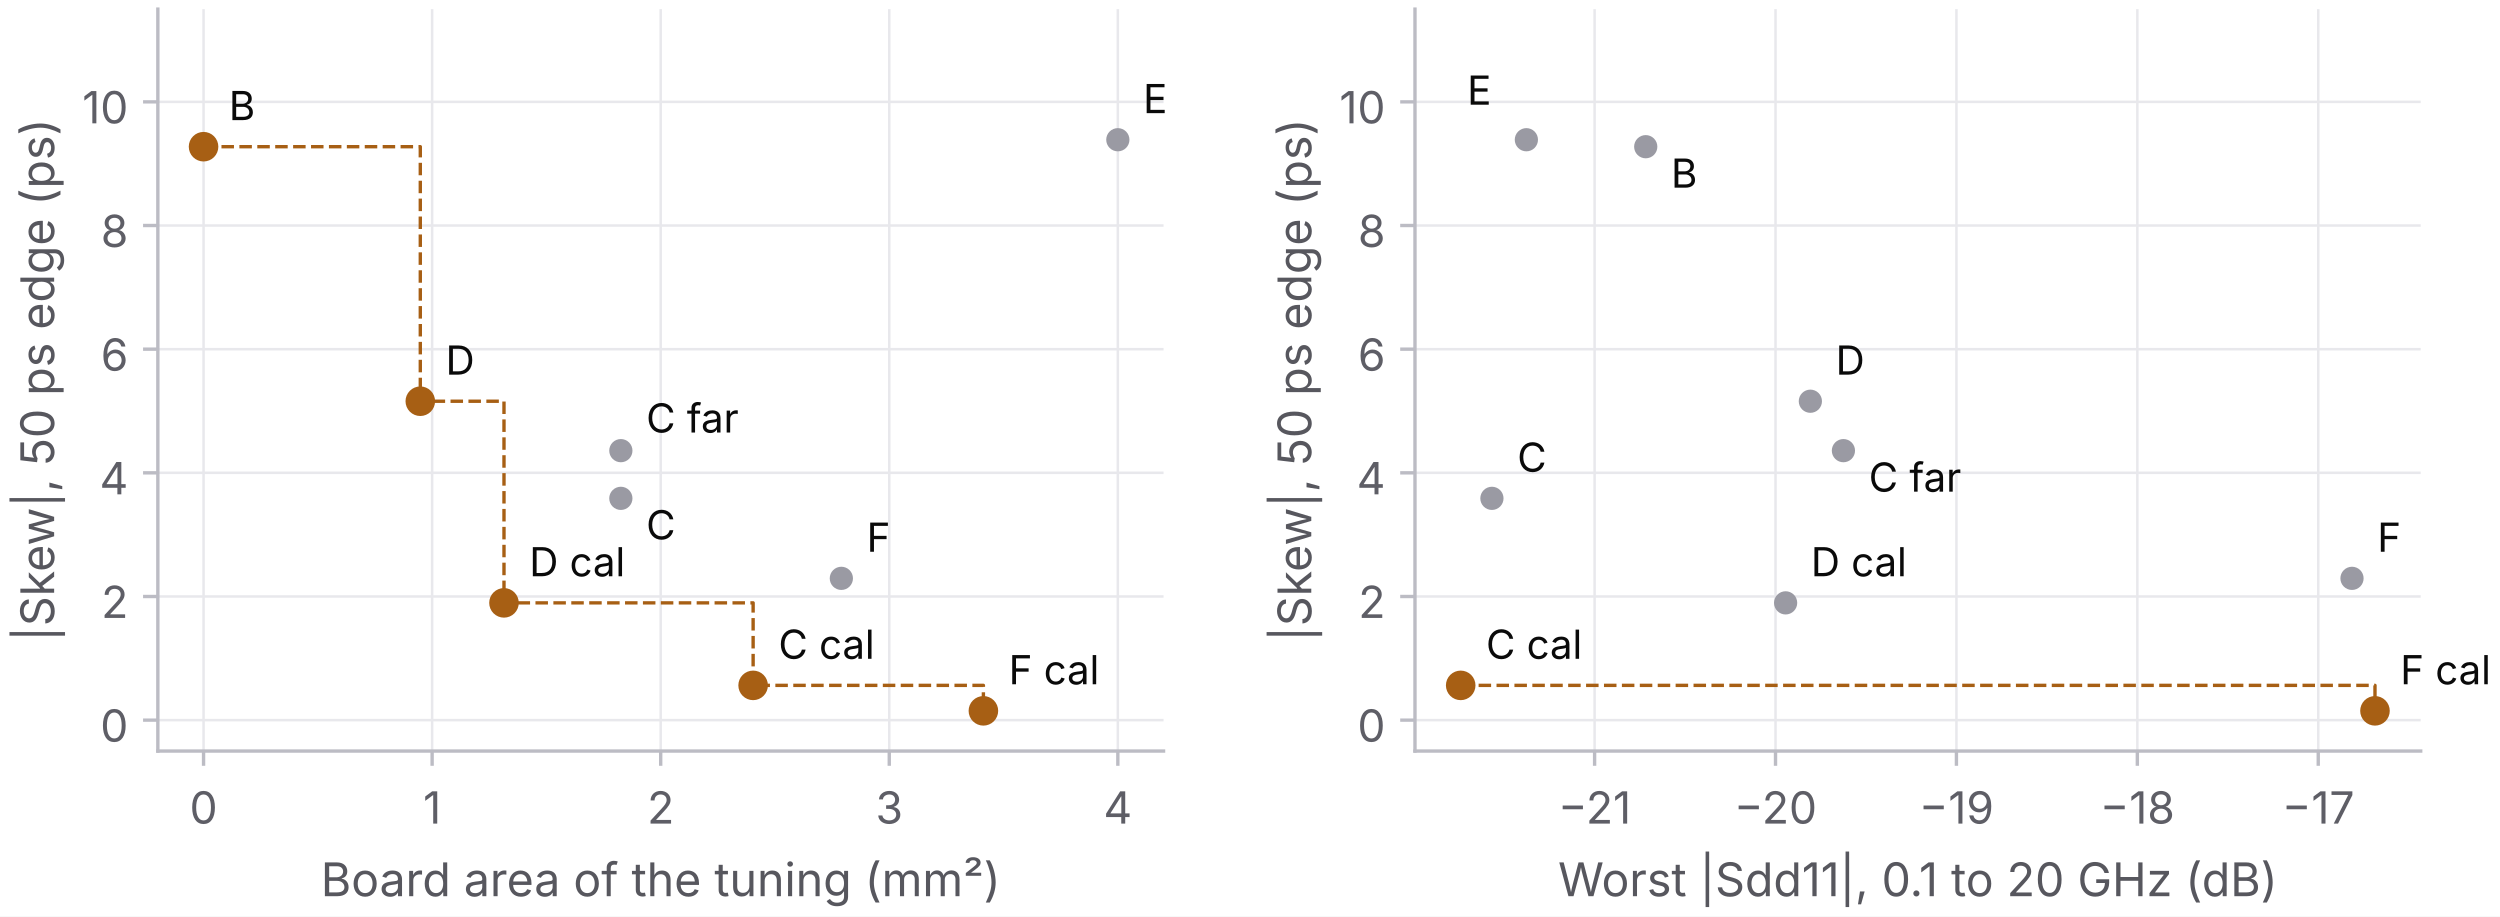
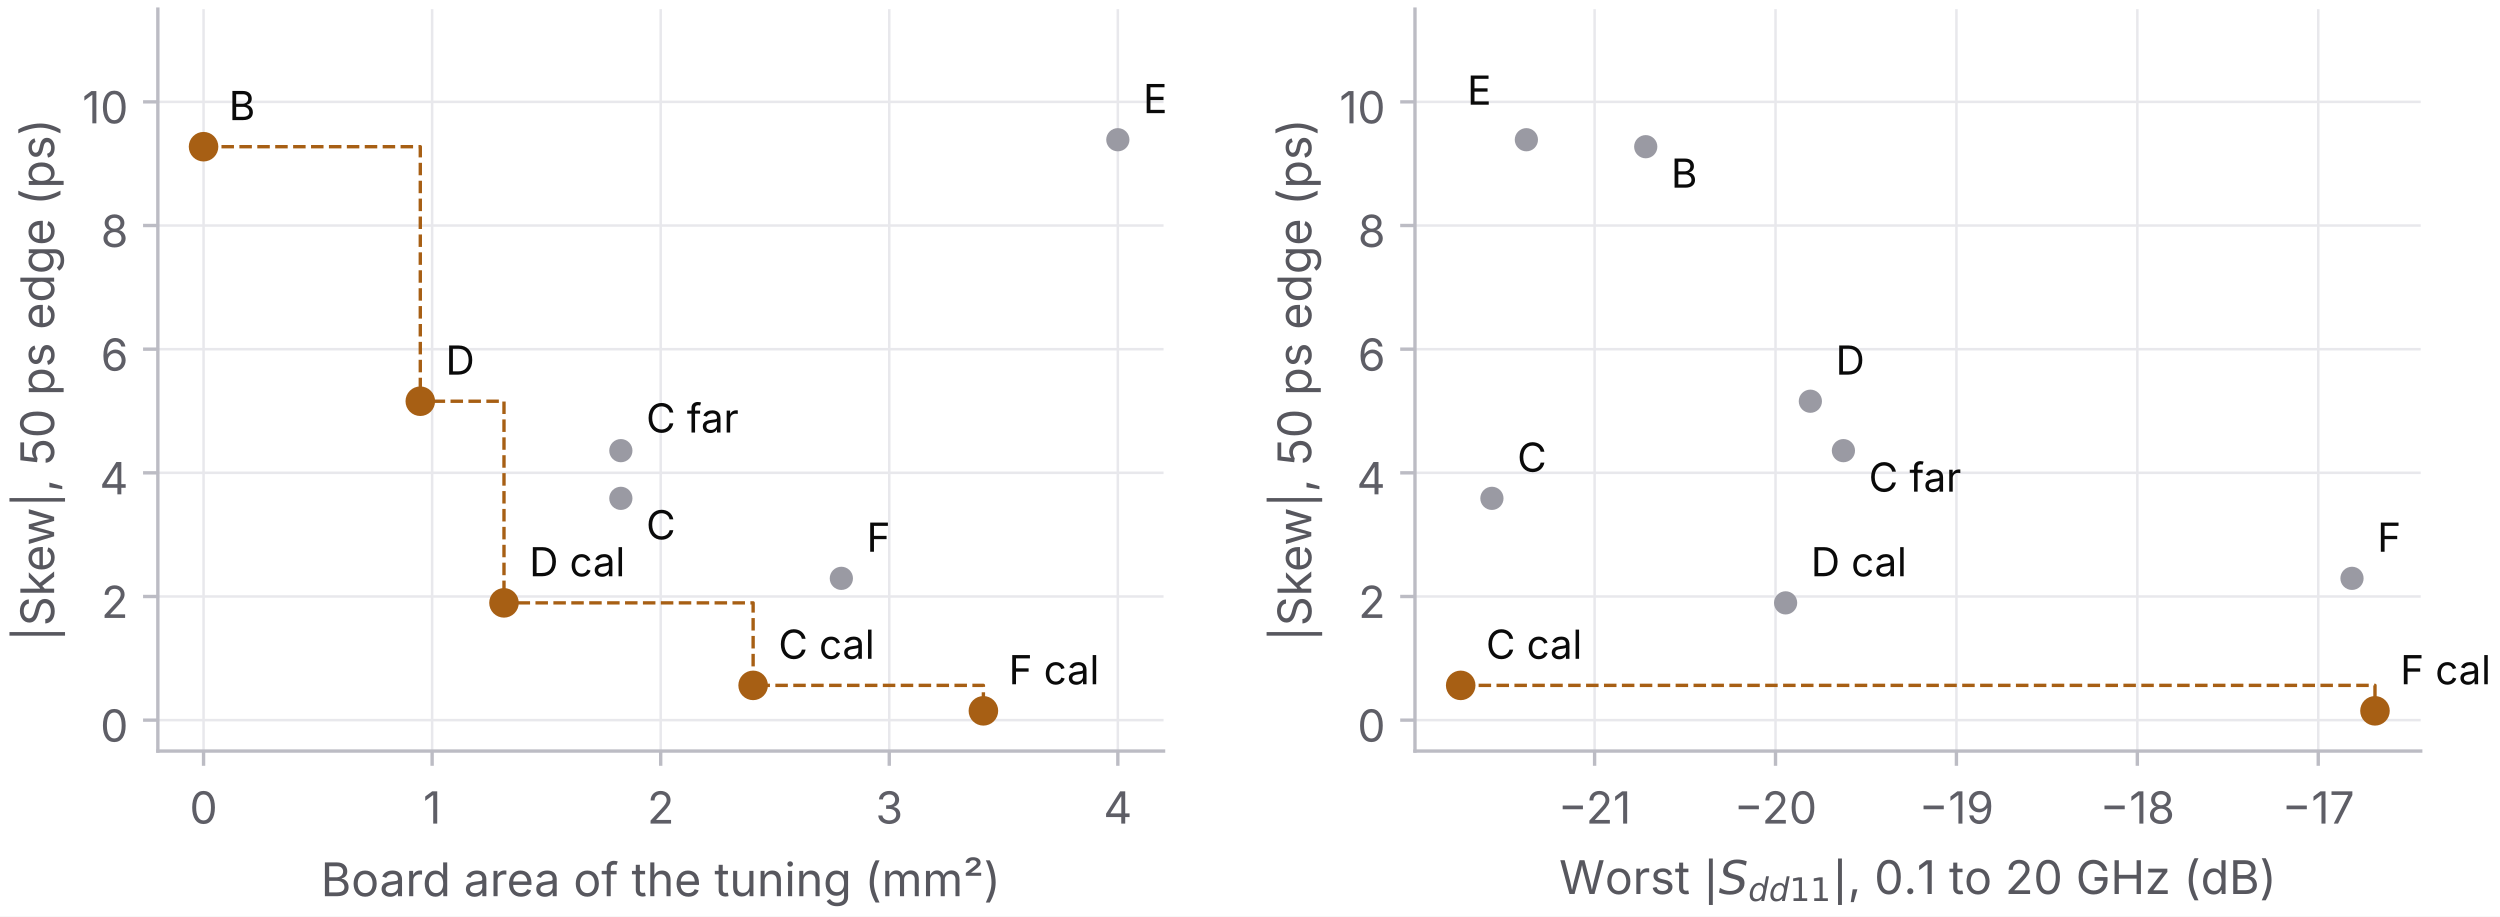
<svg xmlns="http://www.w3.org/2000/svg" xmlns:xlink="http://www.w3.org/1999/xlink" width="591.819pt" height="216.968pt" viewBox="0 0 591.819 216.968" version="1.1">
  <defs>
    <style type="text/css">*{stroke-linejoin: round; stroke-linecap: butt}</style>
  </defs>
  <g id="figure_1">
    <g id="patch_1">
      <path d="M 0 216.968  L 591.819 216.968  L 591.819 0  L 0 0  z " style="fill: #ffffff" />
    </g>
    <g id="axes_1">
      <g id="patch_2">
        <path d="M 37.365 177.794  L 275.445 177.794  L 275.445 2.16  L 37.365 2.16  z " style="fill: #ffffff" />
      </g>
      <g id="matplotlib.axis_1">
        <g id="xtick_1">
          <g id="line2d_1">
-             <path d="M 48.187 177.794  L 48.187 2.16  " clip-path="url(#pb96ea86f04)" style="fill: none; stroke: #e8e8ec; stroke-width: 0.6; stroke-linecap: round" />
+             <path d="M 48.187 177.794  L 48.187 2.16  " clip-path="url(#p24db378603)" style="fill: none; stroke: #e8e8ec; stroke-width: 0.6; stroke-linecap: round" />
          </g>
          <g id="line2d_2">
            <defs>
-               <path id="mc009c57843" d="M 0 0  L 0 3.5  " style="stroke: #bcbcc4; stroke-width: 0.8" />
+               <path id="m0e95904099" d="M 0 0  L 0 3.5  " style="stroke: #bcbcc4; stroke-width: 0.8" />
            </defs>
            <g>
-               <use xlink:href="#mc009c57843" x="48.187" y="177.794" style="fill: #bcbcc4; stroke: #bcbcc4; stroke-width: 0.8" />
+               <use xlink:href="#m0e95904099" x="48.187" y="177.794" style="fill: #bcbcc4; stroke: #bcbcc4; stroke-width: 0.8" />
            </g>
          </g>
          <g id="text_1">
            <text style="font-size: 10.5px; font-family: 'Inter'; text-anchor: middle; fill: #5e5e66" x="48.187" y="194.966" transform="rotate(-0 48.18678 194.9658)">0</text>
          </g>
        </g>
        <g id="xtick_2">
          <g id="line2d_3">
-             <path d="M 102.296 177.794  L 102.296 2.16  " clip-path="url(#pb96ea86f04)" style="fill: none; stroke: #e8e8ec; stroke-width: 0.6; stroke-linecap: round" />
+             <path d="M 102.296 177.794  L 102.296 2.16  " clip-path="url(#p24db378603)" style="fill: none; stroke: #e8e8ec; stroke-width: 0.6; stroke-linecap: round" />
          </g>
          <g id="line2d_4">
            <g>
-               <use xlink:href="#mc009c57843" x="102.296" y="177.794" style="fill: #bcbcc4; stroke: #bcbcc4; stroke-width: 0.8" />
+               <use xlink:href="#m0e95904099" x="102.296" y="177.794" style="fill: #bcbcc4; stroke: #bcbcc4; stroke-width: 0.8" />
            </g>
          </g>
          <g id="text_2">
            <text style="font-size: 10.5px; font-family: 'Inter'; text-anchor: middle; fill: #5e5e66" x="102.296" y="194.966" transform="rotate(-0 102.2959 194.9658)">1</text>
          </g>
        </g>
        <g id="xtick_3">
          <g id="line2d_5">
-             <path d="M 156.405 177.794  L 156.405 2.16  " clip-path="url(#pb96ea86f04)" style="fill: none; stroke: #e8e8ec; stroke-width: 0.6; stroke-linecap: round" />
+             <path d="M 156.405 177.794  L 156.405 2.16  " clip-path="url(#p24db378603)" style="fill: none; stroke: #e8e8ec; stroke-width: 0.6; stroke-linecap: round" />
          </g>
          <g id="line2d_6">
            <g>
-               <use xlink:href="#mc009c57843" x="156.405" y="177.794" style="fill: #bcbcc4; stroke: #bcbcc4; stroke-width: 0.8" />
+               <use xlink:href="#m0e95904099" x="156.405" y="177.794" style="fill: #bcbcc4; stroke: #bcbcc4; stroke-width: 0.8" />
            </g>
          </g>
          <g id="text_3">
            <text style="font-size: 10.5px; font-family: 'Inter'; text-anchor: middle; fill: #5e5e66" x="156.405" y="194.966" transform="rotate(-0 156.405 194.9658)">2</text>
          </g>
        </g>
        <g id="xtick_4">
          <g id="line2d_7">
-             <path d="M 210.514 177.794  L 210.514 2.16  " clip-path="url(#pb96ea86f04)" style="fill: none; stroke: #e8e8ec; stroke-width: 0.6; stroke-linecap: round" />
+             <path d="M 210.514 177.794  L 210.514 2.16  " clip-path="url(#p24db378603)" style="fill: none; stroke: #e8e8ec; stroke-width: 0.6; stroke-linecap: round" />
          </g>
          <g id="line2d_8">
            <g>
-               <use xlink:href="#mc009c57843" x="210.514" y="177.794" style="fill: #bcbcc4; stroke: #bcbcc4; stroke-width: 0.8" />
+               <use xlink:href="#m0e95904099" x="210.514" y="177.794" style="fill: #bcbcc4; stroke: #bcbcc4; stroke-width: 0.8" />
            </g>
          </g>
          <g id="text_4">
            <text style="font-size: 10.5px; font-family: 'Inter'; text-anchor: middle; fill: #5e5e66" x="210.514" y="194.966" transform="rotate(-0 210.5141 194.9658)">3</text>
          </g>
        </g>
        <g id="xtick_5">
          <g id="line2d_9">
-             <path d="M 264.623 177.794  L 264.623 2.16  " clip-path="url(#pb96ea86f04)" style="fill: none; stroke: #e8e8ec; stroke-width: 0.6; stroke-linecap: round" />
+             <path d="M 264.623 177.794  L 264.623 2.16  " clip-path="url(#p24db378603)" style="fill: none; stroke: #e8e8ec; stroke-width: 0.6; stroke-linecap: round" />
          </g>
          <g id="line2d_10">
            <g>
-               <use xlink:href="#mc009c57843" x="264.623" y="177.794" style="fill: #bcbcc4; stroke: #bcbcc4; stroke-width: 0.8" />
+               <use xlink:href="#m0e95904099" x="264.623" y="177.794" style="fill: #bcbcc4; stroke: #bcbcc4; stroke-width: 0.8" />
            </g>
          </g>
          <g id="text_5">
            <text style="font-size: 10.5px; font-family: 'Inter'; text-anchor: middle; fill: #5e5e66" x="264.623" y="194.966" transform="rotate(-0 264.6231 194.9658)">4</text>
          </g>
        </g>
        <g id="text_6">
          <text style="font-size: 11px; font-family: 'Inter'; text-anchor: middle; fill: #57575e" x="156.405" y="212.155" transform="rotate(-0 156.405 212.1548)">Board area of the tuning (mm²)</text>
        </g>
      </g>
      <g id="matplotlib.axis_2">
        <g id="ytick_1">
          <g id="line2d_11">
-             <path d="M 37.365 170.476  L 275.445 170.476  " clip-path="url(#pb96ea86f04)" style="fill: none; stroke: #e8e8ec; stroke-width: 0.6; stroke-linecap: round" />
+             <path d="M 37.365 170.476  L 275.445 170.476  " clip-path="url(#p24db378603)" style="fill: none; stroke: #e8e8ec; stroke-width: 0.6; stroke-linecap: round" />
          </g>
          <g id="line2d_12">
            <defs>
-               <path id="m4a6d0e4ff5" d="M 0 0  L -3.5 0  " style="stroke: #bcbcc4; stroke-width: 0.8" />
+               <path id="m811404ff7e" d="M 0 0  L -3.5 0  " style="stroke: #bcbcc4; stroke-width: 0.8" />
            </defs>
            <g>
-               <use xlink:href="#m4a6d0e4ff5" x="37.365" y="170.476" style="fill: #bcbcc4; stroke: #bcbcc4; stroke-width: 0.8" />
+               <use xlink:href="#m811404ff7e" x="37.365" y="170.476" style="fill: #bcbcc4; stroke: #bcbcc4; stroke-width: 0.8" />
            </g>
          </g>
          <g id="text_7">
            <text style="font-size: 10.5px; font-family: 'Inter'; text-anchor: end; fill: #5e5e66" x="30.365" y="175.562" transform="rotate(-0 30.36496 175.5618)">0</text>
          </g>
        </g>
        <g id="ytick_2">
          <g id="line2d_13">
-             <path d="M 37.365 141.204  L 275.445 141.204  " clip-path="url(#pb96ea86f04)" style="fill: none; stroke: #e8e8ec; stroke-width: 0.6; stroke-linecap: round" />
+             <path d="M 37.365 141.204  L 275.445 141.204  " clip-path="url(#p24db378603)" style="fill: none; stroke: #e8e8ec; stroke-width: 0.6; stroke-linecap: round" />
          </g>
          <g id="line2d_14">
            <g>
-               <use xlink:href="#m4a6d0e4ff5" x="37.365" y="141.204" style="fill: #bcbcc4; stroke: #bcbcc4; stroke-width: 0.8" />
+               <use xlink:href="#m811404ff7e" x="37.365" y="141.204" style="fill: #bcbcc4; stroke: #bcbcc4; stroke-width: 0.8" />
            </g>
          </g>
          <g id="text_8">
            <text style="font-size: 10.5px; font-family: 'Inter'; text-anchor: end; fill: #5e5e66" x="30.365" y="146.289" transform="rotate(-0 30.36496 146.2895)">2</text>
          </g>
        </g>
        <g id="ytick_3">
          <g id="line2d_15">
-             <path d="M 37.365 111.931  L 275.445 111.931  " clip-path="url(#pb96ea86f04)" style="fill: none; stroke: #e8e8ec; stroke-width: 0.6; stroke-linecap: round" />
+             <path d="M 37.365 111.931  L 275.445 111.931  " clip-path="url(#p24db378603)" style="fill: none; stroke: #e8e8ec; stroke-width: 0.6; stroke-linecap: round" />
          </g>
          <g id="line2d_16">
            <g>
-               <use xlink:href="#m4a6d0e4ff5" x="37.365" y="111.931" style="fill: #bcbcc4; stroke: #bcbcc4; stroke-width: 0.8" />
+               <use xlink:href="#m811404ff7e" x="37.365" y="111.931" style="fill: #bcbcc4; stroke: #bcbcc4; stroke-width: 0.8" />
            </g>
          </g>
          <g id="text_9">
            <text style="font-size: 10.5px; font-family: 'Inter'; text-anchor: end; fill: #5e5e66" x="30.365" y="117.017" transform="rotate(-0 30.36496 117.0171)">4</text>
          </g>
        </g>
        <g id="ytick_4">
          <g id="line2d_17">
-             <path d="M 37.365 82.659  L 275.445 82.659  " clip-path="url(#pb96ea86f04)" style="fill: none; stroke: #e8e8ec; stroke-width: 0.6; stroke-linecap: round" />
+             <path d="M 37.365 82.659  L 275.445 82.659  " clip-path="url(#p24db378603)" style="fill: none; stroke: #e8e8ec; stroke-width: 0.6; stroke-linecap: round" />
          </g>
          <g id="line2d_18">
            <g>
-               <use xlink:href="#m4a6d0e4ff5" x="37.365" y="82.659" style="fill: #bcbcc4; stroke: #bcbcc4; stroke-width: 0.8" />
+               <use xlink:href="#m811404ff7e" x="37.365" y="82.659" style="fill: #bcbcc4; stroke: #bcbcc4; stroke-width: 0.8" />
            </g>
          </g>
          <g id="text_10">
            <text style="font-size: 10.5px; font-family: 'Inter'; text-anchor: end; fill: #5e5e66" x="30.365" y="87.745" transform="rotate(-0 30.36496 87.74482)">6</text>
          </g>
        </g>
        <g id="ytick_5">
          <g id="line2d_19">
-             <path d="M 37.365 53.387  L 275.445 53.387  " clip-path="url(#pb96ea86f04)" style="fill: none; stroke: #e8e8ec; stroke-width: 0.6; stroke-linecap: round" />
+             <path d="M 37.365 53.387  L 275.445 53.387  " clip-path="url(#p24db378603)" style="fill: none; stroke: #e8e8ec; stroke-width: 0.6; stroke-linecap: round" />
          </g>
          <g id="line2d_20">
            <g>
-               <use xlink:href="#m4a6d0e4ff5" x="37.365" y="53.387" style="fill: #bcbcc4; stroke: #bcbcc4; stroke-width: 0.8" />
+               <use xlink:href="#m811404ff7e" x="37.365" y="53.387" style="fill: #bcbcc4; stroke: #bcbcc4; stroke-width: 0.8" />
            </g>
          </g>
          <g id="text_11">
            <text style="font-size: 10.5px; font-family: 'Inter'; text-anchor: end; fill: #5e5e66" x="30.365" y="58.472" transform="rotate(-0 30.36496 58.4725)">8</text>
          </g>
        </g>
        <g id="ytick_6">
          <g id="line2d_21">
-             <path d="M 37.365 24.114  L 275.445 24.114  " clip-path="url(#pb96ea86f04)" style="fill: none; stroke: #e8e8ec; stroke-width: 0.6; stroke-linecap: round" />
+             <path d="M 37.365 24.114  L 275.445 24.114  " clip-path="url(#p24db378603)" style="fill: none; stroke: #e8e8ec; stroke-width: 0.6; stroke-linecap: round" />
          </g>
          <g id="line2d_22">
            <g>
-               <use xlink:href="#m4a6d0e4ff5" x="37.365" y="24.114" style="fill: #bcbcc4; stroke: #bcbcc4; stroke-width: 0.8" />
+               <use xlink:href="#m811404ff7e" x="37.365" y="24.114" style="fill: #bcbcc4; stroke: #bcbcc4; stroke-width: 0.8" />
            </g>
          </g>
          <g id="text_12">
            <text style="font-size: 10.5px; font-family: 'Inter'; text-anchor: end; fill: #5e5e66" x="30.365" y="29.2" transform="rotate(-0 30.36496 29.20018)">10</text>
          </g>
        </g>
        <g id="text_13">
          <text style="font-size: 11px; font-family: 'Inter'; text-anchor: middle; fill: #57575e" x="12.816" y="89.977" transform="rotate(-90 12.81625 89.97696)">|Skew|, 50 ps edge (ps)</text>
        </g>
      </g>
      <g id="line2d_23">
-         <path d="M 48.187 34.727  L 99.497 34.727  L 99.497 94.981  L 119.308 94.981  L 119.308 142.715  L 178.286 142.715  L 178.286 162.247  L 232.797 162.247  L 232.797 168.275  " clip-path="url(#pb96ea86f04)" style="fill: none; stroke-dasharray: 2.96,1.28; stroke-dashoffset: 0; stroke: #a75f14; stroke-width: 0.8" />
+         <path d="M 48.187 34.727  L 99.497 34.727  L 99.497 94.981  L 119.308 94.981  L 119.308 142.715  L 178.286 142.715  L 178.286 162.247  L 232.797 162.247  L 232.797 168.275  " clip-path="url(#p24db378603)" style="fill: none; stroke-dasharray: 2.96,1.28; stroke-dashoffset: 0; stroke: #a75f14; stroke-width: 0.8" />
      </g>
      <g id="patch_3">
        <path d="M 37.365 177.794  L 37.365 2.16  " style="fill: none; stroke: #bcbcc4; stroke-width: 0.8; stroke-linejoin: miter; stroke-linecap: square" />
      </g>
      <g id="patch_4">
        <path d="M 37.365 177.794  L 275.445 177.794  " style="fill: none; stroke: #bcbcc4; stroke-width: 0.8; stroke-linejoin: miter; stroke-linecap: square" />
      </g>
      <g id="text_14">
        <text style="font-size: 9.5px; font-family: 'Inter'; text-anchor: start; fill: #0a0a0a" x="54.187" y="28.435" transform="rotate(-0 54.18678 28.43521)">B</text>
      </g>
      <g id="line2d_24">
        <defs>
-           <path id="m96292ac8a2" d="M 0 2.25  C 0.597 2.25 1.169 2.013 1.591 1.591  C 2.013 1.169 2.25 0.597 2.25 0  C 2.25 -0.597 2.013 -1.169 1.591 -1.591  C 1.169 -2.013 0.597 -2.25 0 -2.25  C -0.597 -2.25 -1.169 -2.013 -1.591 -1.591  C -2.013 -1.169 -2.25 -0.597 -2.25 0  C -2.25 0.597 -2.013 1.169 -1.591 1.591  C -1.169 2.013 -0.597 2.25 0 2.25  z " style="stroke: #9a9aa3" />
+           <path id="mcbdc7e6098" d="M 0 2.25  C 0.597 2.25 1.169 2.013 1.591 1.591  C 2.013 1.169 2.25 0.597 2.25 0  C 2.25 -0.597 2.013 -1.169 1.591 -1.591  C 1.169 -2.013 0.597 -2.25 0 -2.25  C -0.597 -2.25 -1.169 -2.013 -1.591 -1.591  C -2.013 -1.169 -2.25 -0.597 -2.25 0  C -2.25 0.597 -2.013 1.169 -1.591 1.591  C -1.169 2.013 -0.597 2.25 0 2.25  z " style="stroke: #9a9aa3" />
        </defs>
-         <g clip-path="url(#pb96ea86f04)">
-           <use xlink:href="#m96292ac8a2" x="146.972" y="117.972" style="fill: #9a9aa3; stroke: #9a9aa3" />
+         <g clip-path="url(#p24db378603)">
+           <use xlink:href="#mcbdc7e6098" x="146.972" y="117.972" style="fill: #9a9aa3; stroke: #9a9aa3" />
        </g>
      </g>
      <g id="text_15">
        <text style="font-size: 9.5px; font-family: 'Inter'; text-anchor: start; fill: #0a0a0a" x="152.972" y="127.681" transform="rotate(-0 152.9721 127.6809)">C</text>
      </g>
      <g id="line2d_25">
-         <g clip-path="url(#pb96ea86f04)">
-           <use xlink:href="#m96292ac8a2" x="146.972" y="106.681" style="fill: #9a9aa3; stroke: #9a9aa3" />
+         <g clip-path="url(#p24db378603)">
+           <use xlink:href="#mcbdc7e6098" x="146.972" y="106.681" style="fill: #9a9aa3; stroke: #9a9aa3" />
        </g>
      </g>
      <g id="text_16">
        <text style="font-size: 9.5px; font-family: 'Inter'; text-anchor: start; fill: #0a0a0a" x="152.972" y="102.39" transform="rotate(-0 152.9721 102.3896)">C far</text>
      </g>
      <g id="text_17">
        <text style="font-size: 9.5px; font-family: 'Inter'; text-anchor: start; fill: #0a0a0a" x="105.497" y="88.69" transform="rotate(-0 105.4972 88.68986)">D</text>
      </g>
      <g id="line2d_26">
-         <g clip-path="url(#pb96ea86f04)">
-           <use xlink:href="#m96292ac8a2" x="264.623" y="33.078" style="fill: #9a9aa3; stroke: #9a9aa3" />
+         <g clip-path="url(#p24db378603)">
+           <use xlink:href="#mcbdc7e6098" x="264.623" y="33.078" style="fill: #9a9aa3; stroke: #9a9aa3" />
        </g>
      </g>
      <g id="text_18">
        <text style="font-size: 9.5px; font-family: 'Inter'; text-anchor: start; fill: #0a0a0a" x="270.623" y="26.786" transform="rotate(-0 270.6231 26.78616)">E</text>
      </g>
      <g id="line2d_27">
-         <g clip-path="url(#pb96ea86f04)">
-           <use xlink:href="#m96292ac8a2" x="199.17" y="136.91" style="fill: #9a9aa3; stroke: #9a9aa3" />
+         <g clip-path="url(#p24db378603)">
+           <use xlink:href="#mcbdc7e6098" x="199.17" y="136.91" style="fill: #9a9aa3; stroke: #9a9aa3" />
        </g>
      </g>
      <g id="text_19">
        <text style="font-size: 9.5px; font-family: 'Inter'; text-anchor: start; fill: #0a0a0a" x="205.17" y="130.619" transform="rotate(-0 205.1696 130.6188)">F</text>
      </g>
      <g id="text_20">
        <text style="font-size: 9.5px; font-family: 'Inter'; text-anchor: start; fill: #0a0a0a" x="184.286" y="155.955" transform="rotate(-0 184.2856 155.9554)">C cal</text>
      </g>
      <g id="text_21">
        <text style="font-size: 9.5px; font-family: 'Inter'; text-anchor: start; fill: #0a0a0a" x="125.308" y="136.423" transform="rotate(-0 125.3082 136.4232)">D cal</text>
      </g>
      <g id="text_22">
        <text style="font-size: 9.5px; font-family: 'Inter'; text-anchor: start; fill: #0a0a0a" x="238.797" y="161.983" transform="rotate(-0 238.7973 161.9832)">F cal</text>
      </g>
      <g id="line2d_28">
        <defs>
-           <path id="me31761d244" d="M 0 3  C 0.796 3 1.559 2.684 2.121 2.121  C 2.684 1.559 3 0.796 3 0  C 3 -0.796 2.684 -1.559 2.121 -2.121  C 1.559 -2.684 0.796 -3 0 -3  C -0.796 -3 -1.559 -2.684 -2.121 -2.121  C -2.684 -1.559 -3 -0.796 -3 0  C -3 0.796 -2.684 1.559 -2.121 2.121  C -1.559 2.684 -0.796 3 0 3  z " style="stroke: #a75f14" />
+           <path id="m27f06fcc8e" d="M 0 3  C 0.796 3 1.559 2.684 2.121 2.121  C 2.684 1.559 3 0.796 3 0  C 3 -0.796 2.684 -1.559 2.121 -2.121  C 1.559 -2.684 0.796 -3 0 -3  C -0.796 -3 -1.559 -2.684 -2.121 -2.121  C -2.684 -1.559 -3 -0.796 -3 0  C -3 0.796 -2.684 1.559 -2.121 2.121  C -1.559 2.684 -0.796 3 0 3  z " style="stroke: #a75f14" />
        </defs>
-         <g clip-path="url(#pb96ea86f04)">
-           <use xlink:href="#me31761d244" x="48.187" y="34.727" style="fill: #a75f14; stroke: #a75f14" />
+         <g clip-path="url(#p24db378603)">
+           <use xlink:href="#m27f06fcc8e" x="48.187" y="34.727" style="fill: #a75f14; stroke: #a75f14" />
        </g>
      </g>
      <g id="line2d_29">
-         <g clip-path="url(#pb96ea86f04)">
-           <use xlink:href="#me31761d244" x="99.497" y="94.981" style="fill: #a75f14; stroke: #a75f14" />
+         <g clip-path="url(#p24db378603)">
+           <use xlink:href="#m27f06fcc8e" x="99.497" y="94.981" style="fill: #a75f14; stroke: #a75f14" />
        </g>
      </g>
      <g id="line2d_30">
-         <g clip-path="url(#pb96ea86f04)">
-           <use xlink:href="#me31761d244" x="178.286" y="162.247" style="fill: #a75f14; stroke: #a75f14" />
+         <g clip-path="url(#p24db378603)">
+           <use xlink:href="#m27f06fcc8e" x="178.286" y="162.247" style="fill: #a75f14; stroke: #a75f14" />
        </g>
      </g>
      <g id="line2d_31">
-         <g clip-path="url(#pb96ea86f04)">
-           <use xlink:href="#me31761d244" x="119.308" y="142.715" style="fill: #a75f14; stroke: #a75f14" />
+         <g clip-path="url(#p24db378603)">
+           <use xlink:href="#m27f06fcc8e" x="119.308" y="142.715" style="fill: #a75f14; stroke: #a75f14" />
        </g>
      </g>
      <g id="line2d_32">
-         <g clip-path="url(#pb96ea86f04)">
-           <use xlink:href="#me31761d244" x="232.797" y="168.275" style="fill: #a75f14; stroke: #a75f14" />
+         <g clip-path="url(#p24db378603)">
+           <use xlink:href="#m27f06fcc8e" x="232.797" y="168.275" style="fill: #a75f14; stroke: #a75f14" />
        </g>
      </g>
    </g>
    <g id="axes_2">
      <g id="patch_5">
        <path d="M 334.965 177.794  L 573.045 177.794  L 573.045 2.16  L 334.965 2.16  z " style="fill: #ffffff" />
      </g>
      <g id="matplotlib.axis_3">
        <g id="xtick_6">
          <g id="line2d_33">
-             <path d="M 377.486 177.794  L 377.486 2.16  " clip-path="url(#p25196b1e76)" style="fill: none; stroke: #e8e8ec; stroke-width: 0.6; stroke-linecap: round" />
+             <path d="M 377.486 177.794  L 377.486 2.16  " clip-path="url(#p491fa1fb55)" style="fill: none; stroke: #e8e8ec; stroke-width: 0.6; stroke-linecap: round" />
          </g>
          <g id="line2d_34">
            <g>
-               <use xlink:href="#mc009c57843" x="377.486" y="177.794" style="fill: #bcbcc4; stroke: #bcbcc4; stroke-width: 0.8" />
+               <use xlink:href="#m0e95904099" x="377.486" y="177.794" style="fill: #bcbcc4; stroke: #bcbcc4; stroke-width: 0.8" />
            </g>
          </g>
          <g id="text_23">
            <text style="font-size: 10.5px; font-family: 'Inter'; text-anchor: middle; fill: #5e5e66" x="377.486" y="194.966" transform="rotate(-0 377.4862 194.9658)">−21</text>
          </g>
        </g>
        <g id="xtick_7">
          <g id="line2d_35">
-             <path d="M 420.313 177.794  L 420.313 2.16  " clip-path="url(#p25196b1e76)" style="fill: none; stroke: #e8e8ec; stroke-width: 0.6; stroke-linecap: round" />
+             <path d="M 420.313 177.794  L 420.313 2.16  " clip-path="url(#p491fa1fb55)" style="fill: none; stroke: #e8e8ec; stroke-width: 0.6; stroke-linecap: round" />
          </g>
          <g id="line2d_36">
            <g>
-               <use xlink:href="#mc009c57843" x="420.313" y="177.794" style="fill: #bcbcc4; stroke: #bcbcc4; stroke-width: 0.8" />
+               <use xlink:href="#m0e95904099" x="420.313" y="177.794" style="fill: #bcbcc4; stroke: #bcbcc4; stroke-width: 0.8" />
            </g>
          </g>
          <g id="text_24">
            <text style="font-size: 10.5px; font-family: 'Inter'; text-anchor: middle; fill: #5e5e66" x="420.313" y="194.966" transform="rotate(-0 420.3131 194.9658)">−20</text>
          </g>
        </g>
        <g id="xtick_8">
          <g id="line2d_37">
-             <path d="M 463.14 177.794  L 463.14 2.16  " clip-path="url(#p25196b1e76)" style="fill: none; stroke: #e8e8ec; stroke-width: 0.6; stroke-linecap: round" />
+             <path d="M 463.14 177.794  L 463.14 2.16  " clip-path="url(#p491fa1fb55)" style="fill: none; stroke: #e8e8ec; stroke-width: 0.6; stroke-linecap: round" />
          </g>
          <g id="line2d_38">
            <g>
-               <use xlink:href="#mc009c57843" x="463.14" y="177.794" style="fill: #bcbcc4; stroke: #bcbcc4; stroke-width: 0.8" />
+               <use xlink:href="#m0e95904099" x="463.14" y="177.794" style="fill: #bcbcc4; stroke: #bcbcc4; stroke-width: 0.8" />
            </g>
          </g>
          <g id="text_25">
            <text style="font-size: 10.5px; font-family: 'Inter'; text-anchor: middle; fill: #5e5e66" x="463.14" y="194.966" transform="rotate(-0 463.1399 194.9658)">−19</text>
          </g>
        </g>
        <g id="xtick_9">
          <g id="line2d_39">
-             <path d="M 505.967 177.794  L 505.967 2.16  " clip-path="url(#p25196b1e76)" style="fill: none; stroke: #e8e8ec; stroke-width: 0.6; stroke-linecap: round" />
+             <path d="M 505.967 177.794  L 505.967 2.16  " clip-path="url(#p491fa1fb55)" style="fill: none; stroke: #e8e8ec; stroke-width: 0.6; stroke-linecap: round" />
          </g>
          <g id="line2d_40">
            <g>
-               <use xlink:href="#mc009c57843" x="505.967" y="177.794" style="fill: #bcbcc4; stroke: #bcbcc4; stroke-width: 0.8" />
+               <use xlink:href="#m0e95904099" x="505.967" y="177.794" style="fill: #bcbcc4; stroke: #bcbcc4; stroke-width: 0.8" />
            </g>
          </g>
          <g id="text_26">
            <text style="font-size: 10.5px; font-family: 'Inter'; text-anchor: middle; fill: #5e5e66" x="505.967" y="194.966" transform="rotate(-0 505.9668 194.9658)">−18</text>
          </g>
        </g>
        <g id="xtick_10">
          <g id="line2d_41">
-             <path d="M 548.794 177.794  L 548.794 2.16  " clip-path="url(#p25196b1e76)" style="fill: none; stroke: #e8e8ec; stroke-width: 0.6; stroke-linecap: round" />
+             <path d="M 548.794 177.794  L 548.794 2.16  " clip-path="url(#p491fa1fb55)" style="fill: none; stroke: #e8e8ec; stroke-width: 0.6; stroke-linecap: round" />
          </g>
          <g id="line2d_42">
            <g>
-               <use xlink:href="#mc009c57843" x="548.794" y="177.794" style="fill: #bcbcc4; stroke: #bcbcc4; stroke-width: 0.8" />
+               <use xlink:href="#m0e95904099" x="548.794" y="177.794" style="fill: #bcbcc4; stroke: #bcbcc4; stroke-width: 0.8" />
            </g>
          </g>
          <g id="text_27">
            <text style="font-size: 10.5px; font-family: 'Inter'; text-anchor: middle; fill: #5e5e66" x="548.794" y="194.966" transform="rotate(-0 548.7936 194.9658)">−17</text>
          </g>
        </g>
        <g id="text_28">
-           <text style="font-size: 11px; font-family: 'Inter'; text-anchor: middle; fill: #57575e" x="454.005" y="212.155" transform="rotate(-0 454.005 212.1548)">Worst |Sdd11|, 0.1 to 20 GHz (dB)</text>
+           <g style="fill: #57575e" transform="translate(369.085 212.1548)">
+             <text>
+               <tspan x="0" y="-0.516" style="font-size: 11px; font-family: 'Inter'; fill: #57575e">W</tspan>
+               <tspan x="10.839" y="-0.516" style="font-size: 11px; font-family: 'Inter'; fill: #57575e">o</tspan>
+               <tspan x="17.435" y="-0.516" style="font-size: 11px; font-family: 'Inter'; fill: #57575e">r</tspan>
+               <tspan x="21.576" y="-0.516" style="font-size: 11px; font-family: 'Inter'; fill: #57575e">s</tspan>
+               <tspan x="27.382" y="-0.516" style="font-size: 11px; font-family: 'Inter'; fill: #57575e">t</tspan>
+               <tspan x="30.98" y="-0.516" style="font-size: 11px; font-family: 'Inter'; fill: #57575e"> </tspan>
+               <tspan x="68.343" y="-0.516" style="font-size: 11px; font-family: 'Inter'; fill: #57575e">,</tspan>
+               <tspan x="71.512" y="-0.516" style="font-size: 11px; font-family: 'Inter'; fill: #57575e"> </tspan>
+               <tspan x="74.606" y="-0.516" style="font-size: 11px; font-family: 'Inter'; fill: #57575e">0</tspan>
+               <tspan x="81.545" y="-0.516" style="font-size: 11px; font-family: 'Inter'; fill: #57575e">.</tspan>
+               <tspan x="84.714" y="-0.516" style="font-size: 11px; font-family: 'Inter'; fill: #57575e">1</tspan>
+               <tspan x="89.188" y="-0.516" style="font-size: 11px; font-family: 'Inter'; fill: #57575e"> </tspan>
+               <tspan x="92.282" y="-0.516" style="font-size: 11px; font-family: 'Inter'; fill: #57575e">t</tspan>
+               <tspan x="95.88" y="-0.516" style="font-size: 11px; font-family: 'Inter'; fill: #57575e">o</tspan>
+               <tspan x="102.476" y="-0.516" style="font-size: 11px; font-family: 'Inter'; fill: #57575e"> </tspan>
+               <tspan x="105.57" y="-0.516" style="font-size: 11px; font-family: 'Inter'; fill: #57575e">2</tspan>
+               <tspan x="112.278" y="-0.516" style="font-size: 11px; font-family: 'Inter'; fill: #57575e">0</tspan>
+               <tspan x="119.218" y="-0.516" style="font-size: 11px; font-family: 'Inter'; fill: #57575e"> </tspan>
+               <tspan x="122.312" y="-0.516" style="font-size: 11px; font-family: 'Inter'; fill: #57575e">G</tspan>
+               <tspan x="130.519" y="-0.516" style="font-size: 11px; font-family: 'Inter'; fill: #57575e">H</tspan>
+               <tspan x="138.693" y="-0.516" style="font-size: 11px; font-family: 'Inter'; fill: #57575e">z</tspan>
+               <tspan x="144.768" y="-0.516" style="font-size: 11px; font-family: 'Inter'; fill: #57575e"> </tspan>
+               <tspan x="147.862" y="-0.516" style="font-size: 11px; font-family: 'Inter'; fill: #57575e">(</tspan>
+               <tspan x="151.874" y="-0.516" style="font-size: 11px; font-family: 'Inter'; fill: #57575e">d</tspan>
+               <tspan x="158.609" y="-0.516" style="font-size: 11px; font-family: 'Inter'; fill: #57575e">B</tspan>
+               <tspan x="165.807" y="-0.516" style="font-size: 11px; font-family: 'Inter'; fill: #57575e">)</tspan>
+               <tspan x="34.074" y="-0.516" style="font-size: 11px; font-family: 'DejaVu Sans'; fill: #57575e">|</tspan>
+               <tspan x="64.637" y="-0.516" style="font-size: 11px; font-family: 'DejaVu Sans'; fill: #57575e">|</tspan>
+               <tspan x="37.78" y="-0.516" style="font-style: oblique; font-size: 11px; font-family: 'DejaVu Sans'; fill: #57575e">S</tspan>
+               <tspan x="44.763" y="1.134" style="font-style: oblique; font-size: 7.7px; font-family: 'DejaVu Sans'; fill: #57575e">d</tspan>
+               <tspan x="49.65" y="1.134" style="font-style: oblique; font-size: 7.7px; font-family: 'DejaVu Sans'; fill: #57575e">d</tspan>
+               <tspan x="54.538" y="1.134" style="font-size: 7.7px; font-family: 'DejaVu Sans'; fill: #57575e">1</tspan>
+               <tspan x="59.437" y="1.134" style="font-size: 7.7px; font-family: 'DejaVu Sans'; fill: #57575e">1</tspan>
+             </text>
+           </g>
        </g>
      </g>
      <g id="matplotlib.axis_4">
        <g id="ytick_7">
          <g id="line2d_43">
-             <path d="M 334.965 170.476  L 573.045 170.476  " clip-path="url(#p25196b1e76)" style="fill: none; stroke: #e8e8ec; stroke-width: 0.6; stroke-linecap: round" />
+             <path d="M 334.965 170.476  L 573.045 170.476  " clip-path="url(#p491fa1fb55)" style="fill: none; stroke: #e8e8ec; stroke-width: 0.6; stroke-linecap: round" />
          </g>
          <g id="line2d_44">
            <g>
-               <use xlink:href="#m4a6d0e4ff5" x="334.965" y="170.476" style="fill: #bcbcc4; stroke: #bcbcc4; stroke-width: 0.8" />
+               <use xlink:href="#m811404ff7e" x="334.965" y="170.476" style="fill: #bcbcc4; stroke: #bcbcc4; stroke-width: 0.8" />
            </g>
          </g>
          <g id="text_29">
            <text style="font-size: 10.5px; font-family: 'Inter'; text-anchor: end; fill: #5e5e66" x="327.965" y="175.562" transform="rotate(-0 327.965 175.5618)">0</text>
          </g>
        </g>
        <g id="ytick_8">
          <g id="line2d_45">
-             <path d="M 334.965 141.204  L 573.045 141.204  " clip-path="url(#p25196b1e76)" style="fill: none; stroke: #e8e8ec; stroke-width: 0.6; stroke-linecap: round" />
+             <path d="M 334.965 141.204  L 573.045 141.204  " clip-path="url(#p491fa1fb55)" style="fill: none; stroke: #e8e8ec; stroke-width: 0.6; stroke-linecap: round" />
          </g>
          <g id="line2d_46">
            <g>
-               <use xlink:href="#m4a6d0e4ff5" x="334.965" y="141.204" style="fill: #bcbcc4; stroke: #bcbcc4; stroke-width: 0.8" />
+               <use xlink:href="#m811404ff7e" x="334.965" y="141.204" style="fill: #bcbcc4; stroke: #bcbcc4; stroke-width: 0.8" />
            </g>
          </g>
          <g id="text_30">
            <text style="font-size: 10.5px; font-family: 'Inter'; text-anchor: end; fill: #5e5e66" x="327.965" y="146.289" transform="rotate(-0 327.965 146.2895)">2</text>
          </g>
        </g>
        <g id="ytick_9">
          <g id="line2d_47">
-             <path d="M 334.965 111.931  L 573.045 111.931  " clip-path="url(#p25196b1e76)" style="fill: none; stroke: #e8e8ec; stroke-width: 0.6; stroke-linecap: round" />
+             <path d="M 334.965 111.931  L 573.045 111.931  " clip-path="url(#p491fa1fb55)" style="fill: none; stroke: #e8e8ec; stroke-width: 0.6; stroke-linecap: round" />
          </g>
          <g id="line2d_48">
            <g>
-               <use xlink:href="#m4a6d0e4ff5" x="334.965" y="111.931" style="fill: #bcbcc4; stroke: #bcbcc4; stroke-width: 0.8" />
+               <use xlink:href="#m811404ff7e" x="334.965" y="111.931" style="fill: #bcbcc4; stroke: #bcbcc4; stroke-width: 0.8" />
            </g>
          </g>
          <g id="text_31">
            <text style="font-size: 10.5px; font-family: 'Inter'; text-anchor: end; fill: #5e5e66" x="327.965" y="117.017" transform="rotate(-0 327.965 117.0171)">4</text>
          </g>
        </g>
        <g id="ytick_10">
          <g id="line2d_49">
-             <path d="M 334.965 82.659  L 573.045 82.659  " clip-path="url(#p25196b1e76)" style="fill: none; stroke: #e8e8ec; stroke-width: 0.6; stroke-linecap: round" />
+             <path d="M 334.965 82.659  L 573.045 82.659  " clip-path="url(#p491fa1fb55)" style="fill: none; stroke: #e8e8ec; stroke-width: 0.6; stroke-linecap: round" />
          </g>
          <g id="line2d_50">
            <g>
-               <use xlink:href="#m4a6d0e4ff5" x="334.965" y="82.659" style="fill: #bcbcc4; stroke: #bcbcc4; stroke-width: 0.8" />
+               <use xlink:href="#m811404ff7e" x="334.965" y="82.659" style="fill: #bcbcc4; stroke: #bcbcc4; stroke-width: 0.8" />
            </g>
          </g>
          <g id="text_32">
            <text style="font-size: 10.5px; font-family: 'Inter'; text-anchor: end; fill: #5e5e66" x="327.965" y="87.745" transform="rotate(-0 327.965 87.74482)">6</text>
          </g>
        </g>
        <g id="ytick_11">
          <g id="line2d_51">
-             <path d="M 334.965 53.387  L 573.045 53.387  " clip-path="url(#p25196b1e76)" style="fill: none; stroke: #e8e8ec; stroke-width: 0.6; stroke-linecap: round" />
+             <path d="M 334.965 53.387  L 573.045 53.387  " clip-path="url(#p491fa1fb55)" style="fill: none; stroke: #e8e8ec; stroke-width: 0.6; stroke-linecap: round" />
          </g>
          <g id="line2d_52">
            <g>
-               <use xlink:href="#m4a6d0e4ff5" x="334.965" y="53.387" style="fill: #bcbcc4; stroke: #bcbcc4; stroke-width: 0.8" />
+               <use xlink:href="#m811404ff7e" x="334.965" y="53.387" style="fill: #bcbcc4; stroke: #bcbcc4; stroke-width: 0.8" />
            </g>
          </g>
          <g id="text_33">
            <text style="font-size: 10.5px; font-family: 'Inter'; text-anchor: end; fill: #5e5e66" x="327.965" y="58.472" transform="rotate(-0 327.965 58.4725)">8</text>
          </g>
        </g>
        <g id="ytick_12">
          <g id="line2d_53">
-             <path d="M 334.965 24.114  L 573.045 24.114  " clip-path="url(#p25196b1e76)" style="fill: none; stroke: #e8e8ec; stroke-width: 0.6; stroke-linecap: round" />
+             <path d="M 334.965 24.114  L 573.045 24.114  " clip-path="url(#p491fa1fb55)" style="fill: none; stroke: #e8e8ec; stroke-width: 0.6; stroke-linecap: round" />
          </g>
          <g id="line2d_54">
            <g>
-               <use xlink:href="#m4a6d0e4ff5" x="334.965" y="24.114" style="fill: #bcbcc4; stroke: #bcbcc4; stroke-width: 0.8" />
+               <use xlink:href="#m811404ff7e" x="334.965" y="24.114" style="fill: #bcbcc4; stroke: #bcbcc4; stroke-width: 0.8" />
            </g>
          </g>
          <g id="text_34">
            <text style="font-size: 10.5px; font-family: 'Inter'; text-anchor: end; fill: #5e5e66" x="327.965" y="29.2" transform="rotate(-0 327.965 29.20018)">10</text>
          </g>
        </g>
        <g id="text_35">
          <text style="font-size: 11px; font-family: 'Inter'; text-anchor: middle; fill: #57575e" x="310.416" y="89.977" transform="rotate(-90 310.4162 89.97696)">|Skew|, 50 ps edge (ps)</text>
        </g>
      </g>
      <g id="line2d_55">
-         <path d="M 345.787 162.247  L 562.223 162.247  L 562.223 168.275  " clip-path="url(#p25196b1e76)" style="fill: none; stroke-dasharray: 2.96,1.28; stroke-dashoffset: 0; stroke: #a75f14; stroke-width: 0.8" />
+         <path d="M 345.787 162.247  L 562.223 162.247  L 562.223 168.275  " clip-path="url(#p491fa1fb55)" style="fill: none; stroke-dasharray: 2.96,1.28; stroke-dashoffset: 0; stroke: #a75f14; stroke-width: 0.8" />
      </g>
      <g id="patch_6">
        <path d="M 334.965 177.794  L 334.965 2.16  " style="fill: none; stroke: #bcbcc4; stroke-width: 0.8; stroke-linejoin: miter; stroke-linecap: square" />
      </g>
      <g id="patch_7">
        <path d="M 334.965 177.794  L 573.045 177.794  " style="fill: none; stroke: #bcbcc4; stroke-width: 0.8; stroke-linejoin: miter; stroke-linecap: square" />
      </g>
      <g id="line2d_56">
-         <g clip-path="url(#p25196b1e76)">
-           <use xlink:href="#m96292ac8a2" x="389.59" y="34.727" style="fill: #9a9aa3; stroke: #9a9aa3" />
+         <g clip-path="url(#p491fa1fb55)">
+           <use xlink:href="#mcbdc7e6098" x="389.59" y="34.727" style="fill: #9a9aa3; stroke: #9a9aa3" />
        </g>
      </g>
      <g id="text_36">
        <text style="font-size: 9.5px; font-family: 'Inter'; text-anchor: start; fill: #0a0a0a" x="395.59" y="44.435" transform="rotate(-0 395.5896 44.43521)">B</text>
      </g>
      <g id="line2d_57">
-         <g clip-path="url(#p25196b1e76)">
-           <use xlink:href="#m96292ac8a2" x="353.178" y="117.972" style="fill: #9a9aa3; stroke: #9a9aa3" />
+         <g clip-path="url(#p491fa1fb55)">
+           <use xlink:href="#mcbdc7e6098" x="353.178" y="117.972" style="fill: #9a9aa3; stroke: #9a9aa3" />
        </g>
      </g>
      <g id="text_37">
        <text style="font-size: 9.5px; font-family: 'Inter'; text-anchor: start; fill: #0a0a0a" x="359.178" y="111.681" transform="rotate(-0 359.178 111.6809)">C</text>
      </g>
      <g id="line2d_58">
-         <g clip-path="url(#p25196b1e76)">
-           <use xlink:href="#m96292ac8a2" x="436.388" y="106.681" style="fill: #9a9aa3; stroke: #9a9aa3" />
+         <g clip-path="url(#p491fa1fb55)">
+           <use xlink:href="#mcbdc7e6098" x="436.388" y="106.681" style="fill: #9a9aa3; stroke: #9a9aa3" />
        </g>
      </g>
      <g id="text_38">
        <text style="font-size: 9.5px; font-family: 'Inter'; text-anchor: start; fill: #0a0a0a" x="442.388" y="116.39" transform="rotate(-0 442.3885 116.3896)">C far</text>
      </g>
      <g id="line2d_59">
-         <g clip-path="url(#p25196b1e76)">
-           <use xlink:href="#m96292ac8a2" x="428.562" y="94.981" style="fill: #9a9aa3; stroke: #9a9aa3" />
+         <g clip-path="url(#p491fa1fb55)">
+           <use xlink:href="#mcbdc7e6098" x="428.562" y="94.981" style="fill: #9a9aa3; stroke: #9a9aa3" />
        </g>
      </g>
      <g id="text_39">
        <text style="font-size: 9.5px; font-family: 'Inter'; text-anchor: start; fill: #0a0a0a" x="434.562" y="88.69" transform="rotate(-0 434.5621 88.68986)">D</text>
      </g>
      <g id="line2d_60">
-         <g clip-path="url(#p25196b1e76)">
-           <use xlink:href="#m96292ac8a2" x="361.333" y="33.078" style="fill: #9a9aa3; stroke: #9a9aa3" />
+         <g clip-path="url(#p491fa1fb55)">
+           <use xlink:href="#mcbdc7e6098" x="361.333" y="33.078" style="fill: #9a9aa3; stroke: #9a9aa3" />
        </g>
      </g>
      <g id="text_40">
        <text style="font-size: 9.5px; font-family: 'Inter'; text-anchor: start; fill: #0a0a0a" x="347.333" y="24.786" transform="rotate(-0 347.3334 24.78616)">E</text>
      </g>
      <g id="line2d_61">
-         <g clip-path="url(#p25196b1e76)">
-           <use xlink:href="#m96292ac8a2" x="556.783" y="136.91" style="fill: #9a9aa3; stroke: #9a9aa3" />
+         <g clip-path="url(#p491fa1fb55)">
+           <use xlink:href="#mcbdc7e6098" x="556.783" y="136.91" style="fill: #9a9aa3; stroke: #9a9aa3" />
        </g>
      </g>
      <g id="text_41">
        <text style="font-size: 9.5px; font-family: 'Inter'; text-anchor: start; fill: #0a0a0a" x="562.783" y="130.619" transform="rotate(-0 562.7829 130.6188)">F</text>
      </g>
      <g id="text_42">
        <text style="font-size: 9.5px; font-family: 'Inter'; text-anchor: start; fill: #0a0a0a" x="351.787" y="155.955" transform="rotate(-0 351.7868 155.9554)">C cal</text>
      </g>
      <g id="line2d_62">
-         <g clip-path="url(#p25196b1e76)">
-           <use xlink:href="#m96292ac8a2" x="422.703" y="142.715" style="fill: #9a9aa3; stroke: #9a9aa3" />
+         <g clip-path="url(#p491fa1fb55)">
+           <use xlink:href="#mcbdc7e6098" x="422.703" y="142.715" style="fill: #9a9aa3; stroke: #9a9aa3" />
        </g>
      </g>
      <g id="text_43">
        <text style="font-size: 9.5px; font-family: 'Inter'; text-anchor: start; fill: #0a0a0a" x="428.703" y="136.423" transform="rotate(-0 428.7034 136.4232)">D cal</text>
      </g>
      <g id="text_44">
        <text style="font-size: 9.5px; font-family: 'Inter'; text-anchor: start; fill: #0a0a0a" x="568.223" y="161.983" transform="rotate(-0 568.2231 161.9832)">F cal</text>
      </g>
      <g id="line2d_63">
-         <g clip-path="url(#p25196b1e76)">
-           <use xlink:href="#me31761d244" x="345.787" y="162.247" style="fill: #a75f14; stroke: #a75f14" />
+         <g clip-path="url(#p491fa1fb55)">
+           <use xlink:href="#m27f06fcc8e" x="345.787" y="162.247" style="fill: #a75f14; stroke: #a75f14" />
        </g>
      </g>
      <g id="line2d_64">
-         <g clip-path="url(#p25196b1e76)">
-           <use xlink:href="#me31761d244" x="562.223" y="168.275" style="fill: #a75f14; stroke: #a75f14" />
+         <g clip-path="url(#p491fa1fb55)">
+           <use xlink:href="#m27f06fcc8e" x="562.223" y="168.275" style="fill: #a75f14; stroke: #a75f14" />
        </g>
      </g>
    </g>
  </g>
  <defs>
-     <clipPath id="pb96ea86f04">
+     <clipPath id="p24db378603">
      <rect x="37.365" y="2.16" width="238.08" height="175.634" />
    </clipPath>
-     <clipPath id="p25196b1e76">
+     <clipPath id="p491fa1fb55">
      <rect x="334.965" y="2.16" width="238.08" height="175.634" />
    </clipPath>
  </defs>
</svg>
